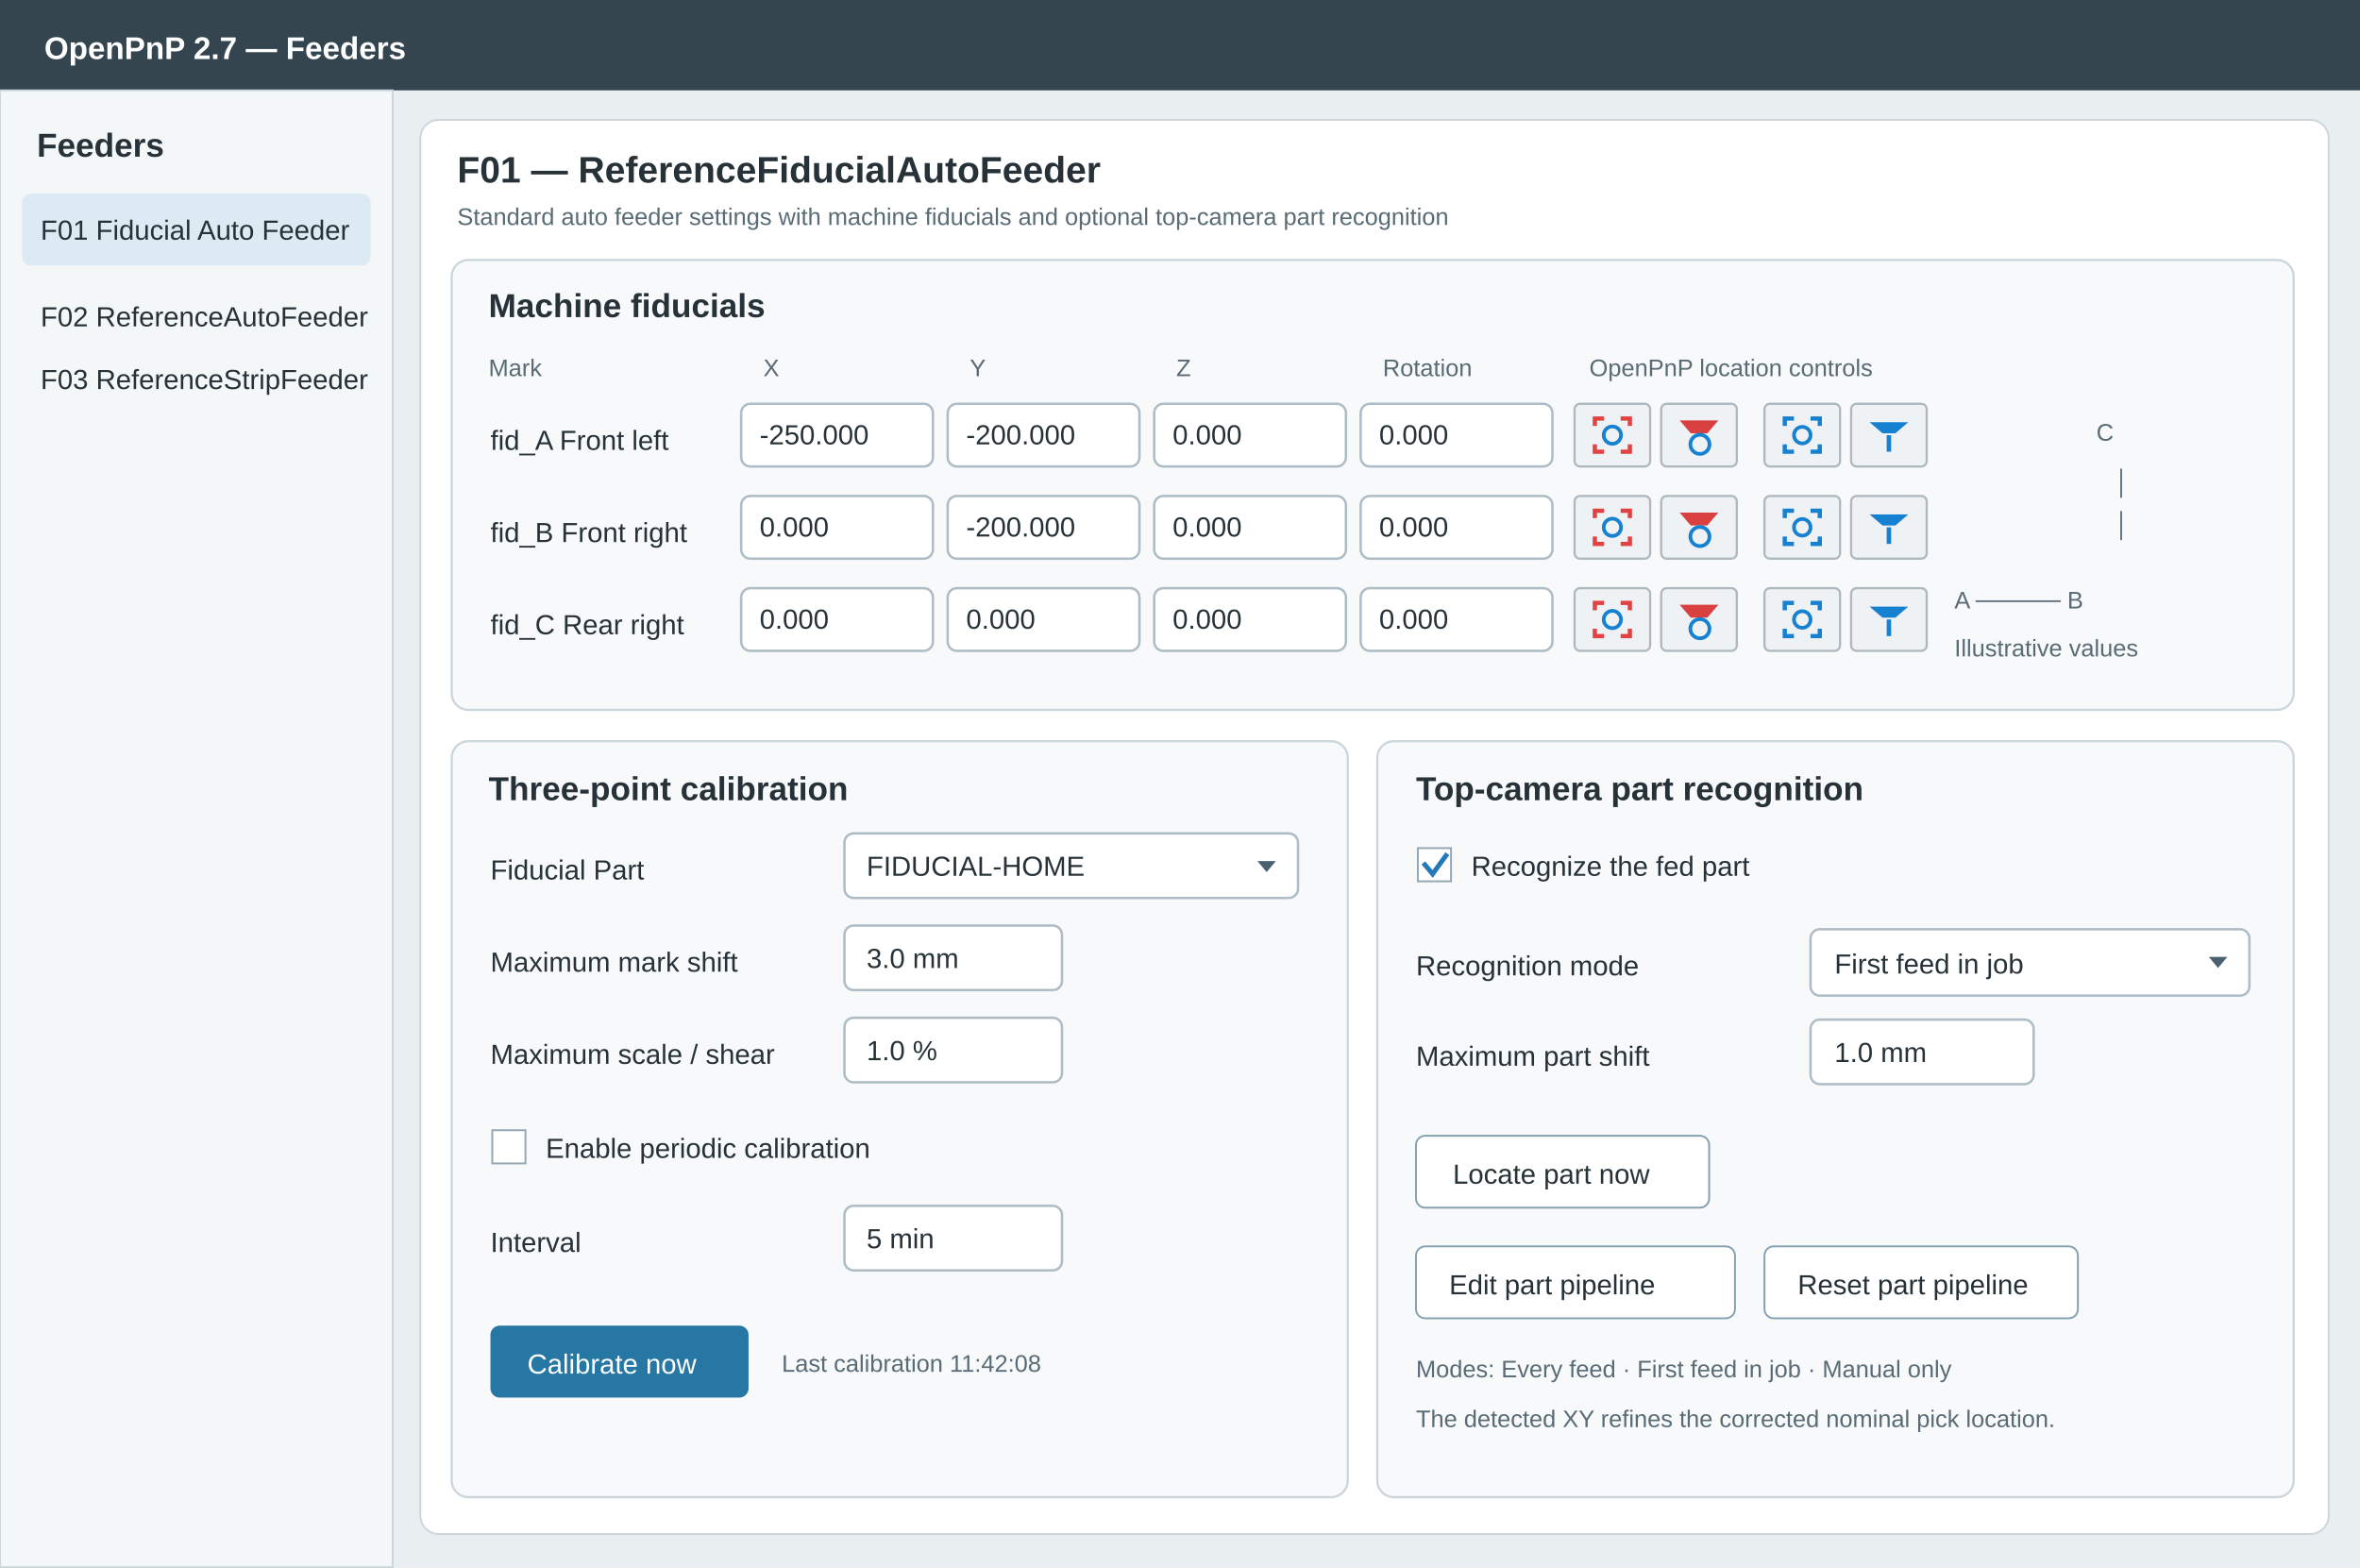
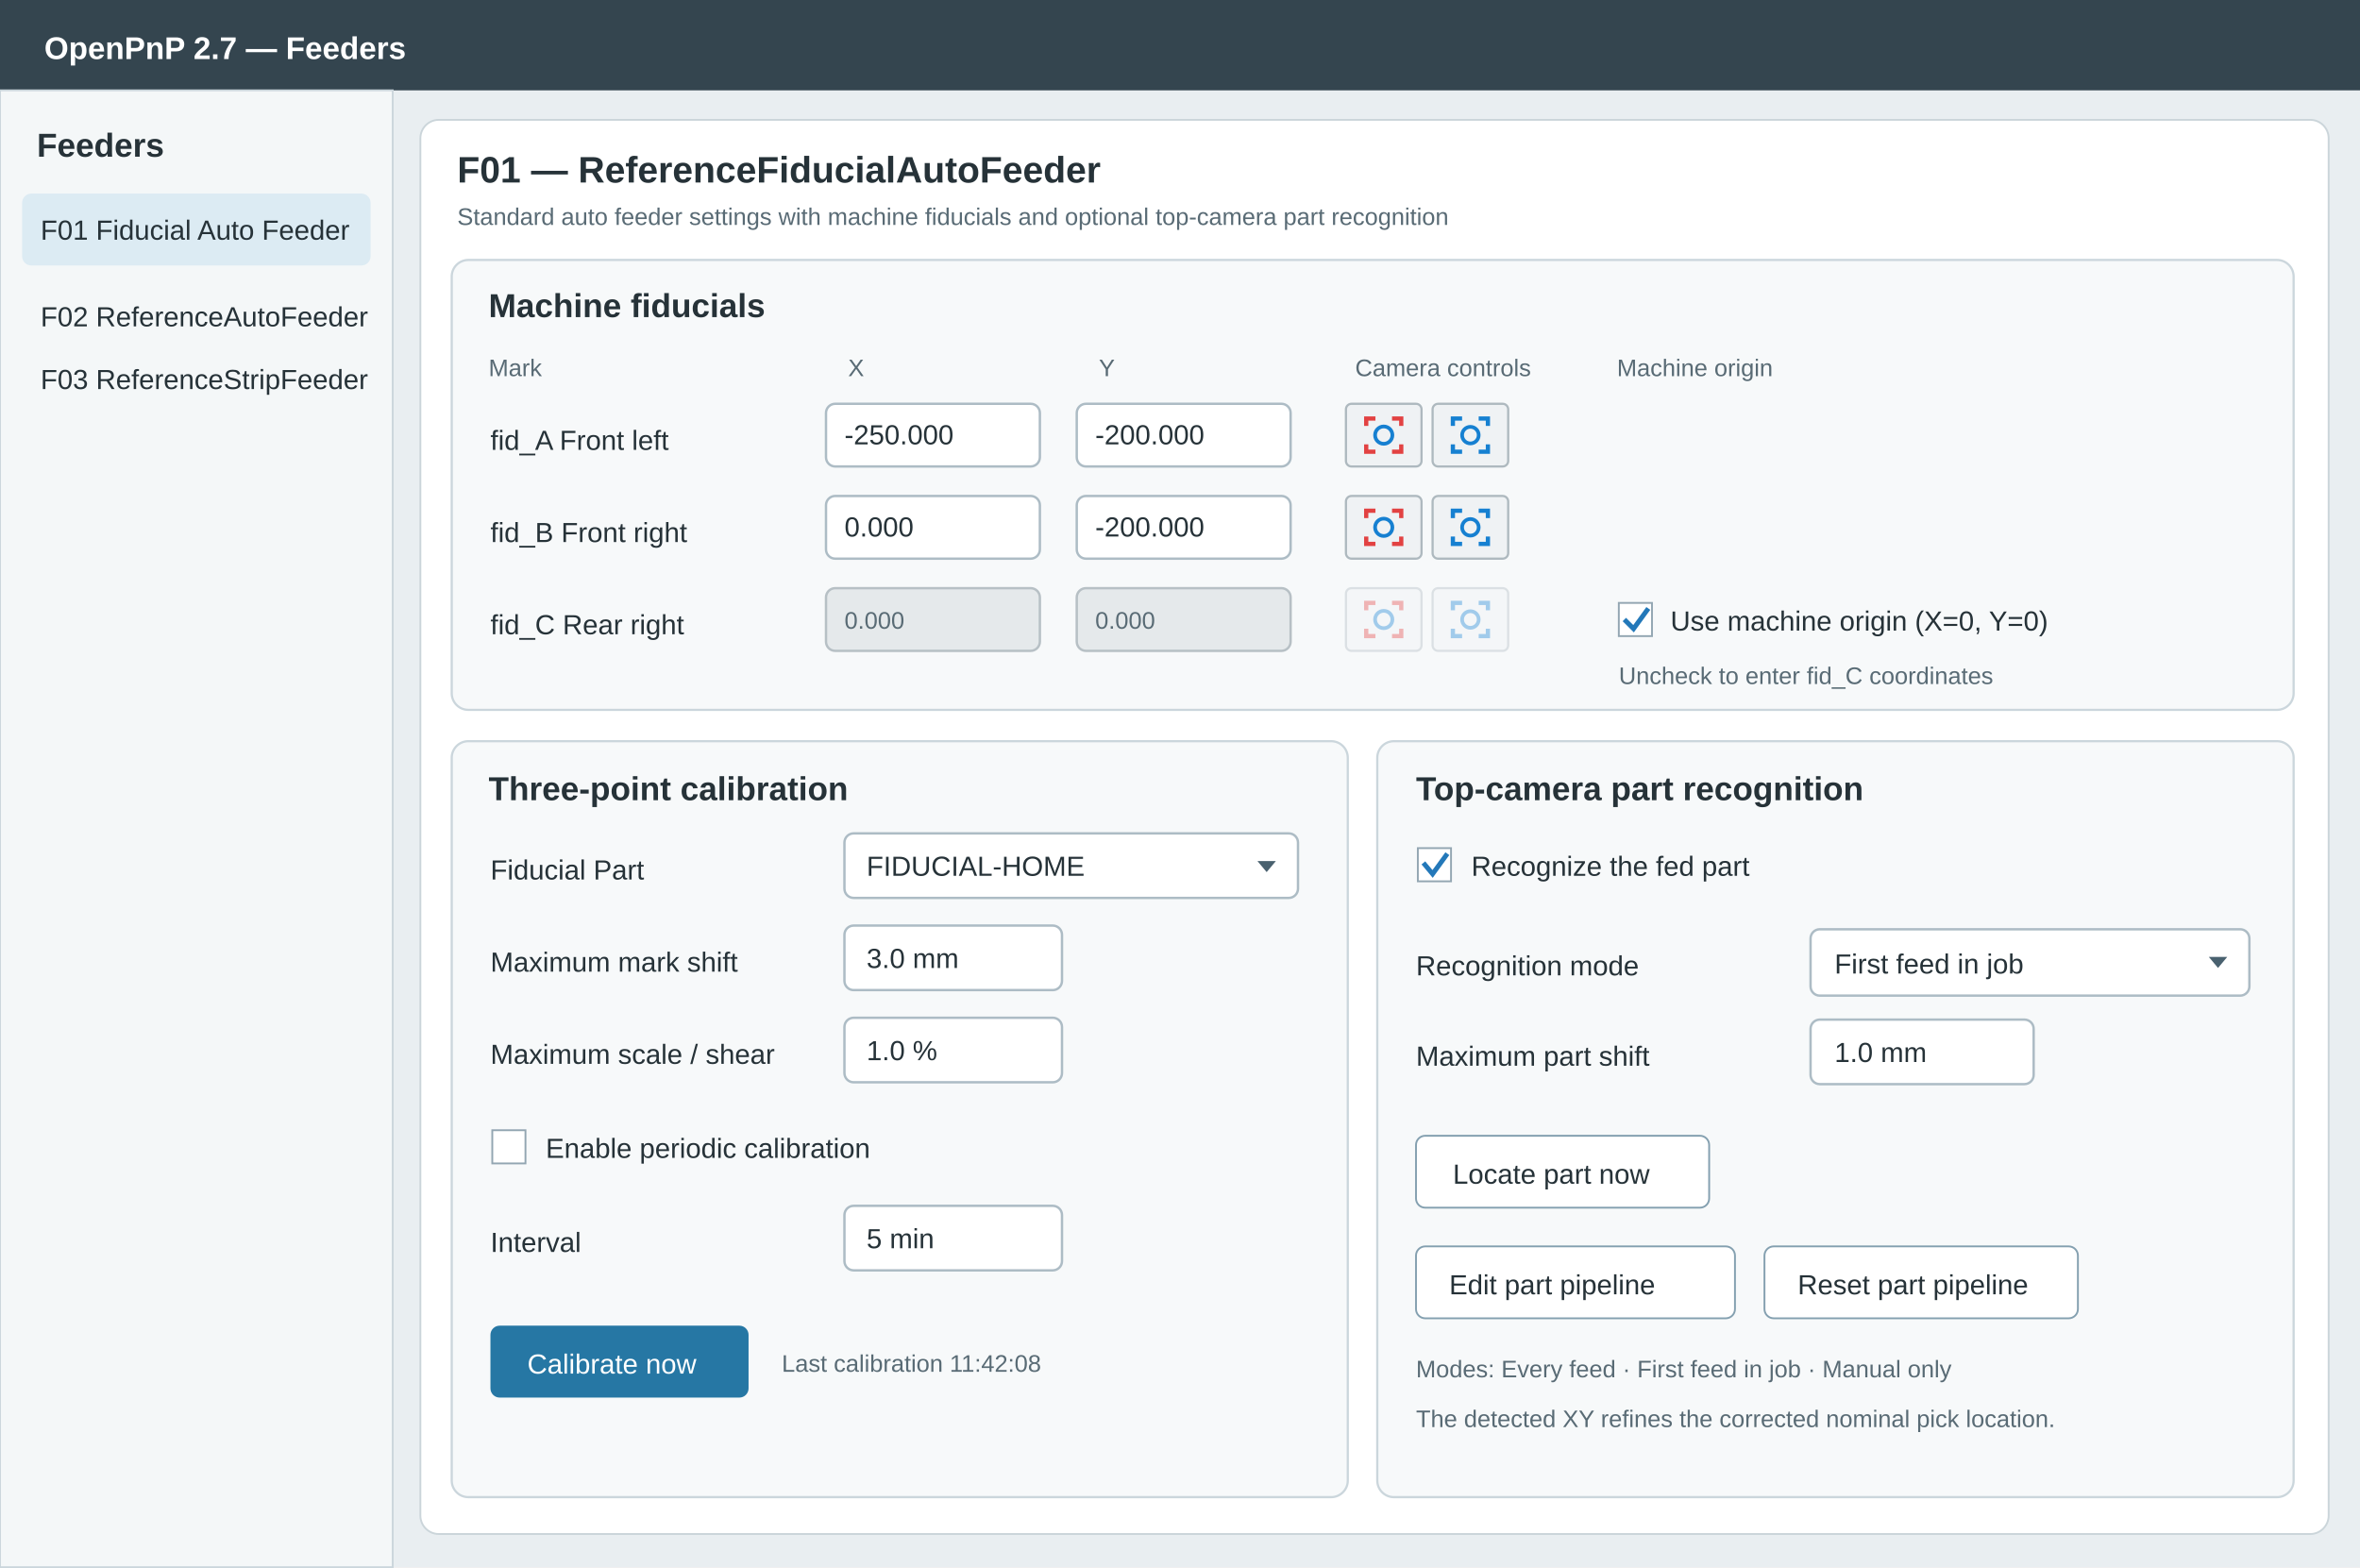
<svg xmlns="http://www.w3.org/2000/svg" width="1280" height="850" viewBox="0 0 1280 850">
  <defs>
    <style>
      text { font-family: 'Segoe UI', Arial, sans-serif; fill: #263238; }
      .title { font-size: 20px; font-weight: 700; } .section-title { font-size: 18px; font-weight: 700; }
      .label { font-size: 15px; } .small { font-size: 13px; fill: #596b75; }
      .field { fill: #fff; stroke: #adbcc5; stroke-width: 1.3; rx: 5; }
      .section { fill: #f7f9fa; stroke: #cbd6dc; stroke-width: 1.2; rx: 9; }
      .button { fill: #eff2f4; stroke: #aeb9bf; stroke-width: 1.2; rx: 3; }
+       .disabled { fill: #e5e9eb; stroke: #b7c0c5; stroke-width: 1.3; rx: 5; }
      .light { fill: #fff; }
    </style>
    <g id="location-controls">
      <rect x="0" y="0" width="41" height="34" class="button" />
      <path d="M11 12 V8 H16 M25 8 H30 V12 M11 22 V26 H16 M25 26 H30 V22" fill="none" stroke="#e24242" stroke-width="2.3" />
      <circle cx="20.5" cy="17" r="4.7" fill="none" stroke="#1680d1" stroke-width="2" />
      <rect x="47" y="0" width="41" height="34" class="button" />
-       <path d="M57 9 H78 L72 16 H63 Z" fill="#d94141" />
-       <circle cx="68" cy="22" r="5.2" fill="none" stroke="#1680d1" stroke-width="2" />
-       <rect x="103" y="0" width="41" height="34" class="button" />
-       <path d="M114 12 V8 H119 M128 8 H133 V12 M114 22 V26 H119 M128 26 H133 V22" fill="none" stroke="#1680d1" stroke-width="2.3" />
-       <circle cx="123.5" cy="17" r="4.5" fill="none" stroke="#1680d1" stroke-width="2" />
-       <rect x="150" y="0" width="41" height="34" class="button" />
-       <path d="M160 10 H181 L174 16 H167 Z" fill="#1680d1" />
-       <path d="M170.5 17 V26" stroke="#1680d1" stroke-width="2.4" />
+       <path d="M58 12 V8 H63 M72 8 H77 V12 M58 22 V26 H63 M72 26 H77 V22" fill="none" stroke="#1680d1" stroke-width="2.3" />
+       <circle cx="67.5" cy="17" r="4.5" fill="none" stroke="#1680d1" stroke-width="2" />
    </g>
  </defs>
  <rect width="1280" height="850" fill="#e9eef1" />
  <rect width="1280" height="49" fill="#34454f" />
  <text x="24" y="32" class="light" font-size="17" font-weight="700">OpenPnP 2.7 — Feeders</text>
  <rect x="0" y="49" width="213" height="801" fill="#f4f7f8" stroke="#cbd6dc" />
  <text x="20" y="85" class="section-title">Feeders</text>
  <rect x="12" y="105" width="189" height="39" rx="5" fill="#dcebf3" />
  <text x="22" y="130" class="label">F01  Fiducial Auto Feeder</text>
  <text x="22" y="177" class="label">F02  ReferenceAutoFeeder</text>
  <text x="22" y="211" class="label">F03  ReferenceStripFeeder</text>
  <rect x="228" y="65" width="1035" height="767" rx="10" fill="#fff" stroke="#cbd5da" />
  <text x="248" y="99" class="title">F01 — ReferenceFiducialAutoFeeder</text>
  <text x="248" y="122" class="small">Standard auto feeder settings with machine fiducials and optional top-camera part recognition</text>
  <rect x="245" y="141" width="999" height="244" class="section" />
  <text x="265" y="172" class="section-title">Machine fiducials</text>
  <text x="265" y="204" class="small">Mark</text>
-   <text x="414" y="204" class="small">X</text>
-   <text x="526" y="204" class="small">Y</text>
-   <text x="638" y="204" class="small">Z</text>
-   <text x="750" y="204" class="small">Rotation</text>
-   <text x="862" y="204" class="small">OpenPnP location controls</text>
+   <text x="460" y="204" class="small">X</text>
+   <text x="596" y="204" class="small">Y</text>
+   <text x="735" y="204" class="small">Camera controls</text>
+   <text x="877" y="204" class="small">Machine origin</text>
  <text x="266" y="244" class="label">fid_A  Front left</text>
  <text x="266" y="294" class="label">fid_B  Front right</text>
  <text x="266" y="344" class="label">fid_C  Rear right</text>
  <g>
-     <rect x="402" y="219" width="104" height="34" class="field" />
-     <text x="412" y="241" class="label">-250.000</text>
-     <rect x="514" y="219" width="104" height="34" class="field" />
-     <text x="524" y="241" class="label">-200.000</text>
-     <rect x="626" y="219" width="104" height="34" class="field" />
-     <text x="636" y="241" class="label">0.000</text>
-     <rect x="738" y="219" width="104" height="34" class="field" />
-     <text x="748" y="241" class="label">0.000</text>
-     <use href="#location-controls" x="854" y="219" />
+     <rect x="448" y="219" width="116" height="34" class="field" />
+     <text x="458" y="241" class="label">-250.000</text>
+     <rect x="584" y="219" width="116" height="34" class="field" />
+     <text x="594" y="241" class="label">-200.000</text>
+     <use href="#location-controls" x="730" y="219" />
  </g>
  <g>
-     <rect x="402" y="269" width="104" height="34" class="field" />
-     <text x="412" y="291" class="label">0.000</text>
-     <rect x="514" y="269" width="104" height="34" class="field" />
-     <text x="524" y="291" class="label">-200.000</text>
-     <rect x="626" y="269" width="104" height="34" class="field" />
-     <text x="636" y="291" class="label">0.000</text>
-     <rect x="738" y="269" width="104" height="34" class="field" />
-     <text x="748" y="291" class="label">0.000</text>
-     <use href="#location-controls" x="854" y="269" />
+     <rect x="448" y="269" width="116" height="34" class="field" />
+     <text x="458" y="291" class="label">0.000</text>
+     <rect x="584" y="269" width="116" height="34" class="field" />
+     <text x="594" y="291" class="label">-200.000</text>
+     <use href="#location-controls" x="730" y="269" />
  </g>
  <g>
-     <rect x="402" y="319" width="104" height="34" class="field" />
-     <text x="412" y="341" class="label">0.000</text>
-     <rect x="514" y="319" width="104" height="34" class="field" />
-     <text x="524" y="341" class="label">0.000</text>
-     <rect x="626" y="319" width="104" height="34" class="field" />
-     <text x="636" y="341" class="label">0.000</text>
-     <rect x="738" y="319" width="104" height="34" class="field" />
-     <text x="748" y="341" class="label">0.000</text>
-     <use href="#location-controls" x="854" y="319" />
+     <rect x="448" y="319" width="116" height="34" class="disabled" />
+     <text x="458" y="341" class="small">0.000</text>
+     <rect x="584" y="319" width="116" height="34" class="disabled" />
+     <text x="594" y="341" class="small">0.000</text>
+     <use href="#location-controls" x="730" y="319" opacity="0.38" />
  </g>
-   <text x="1137" y="239" class="small">C</text>
-   <text x="1147" y="266" class="small">│</text>
-   <text x="1147" y="289" class="small">│</text>
-   <text x="1060" y="330" class="small">A ───── B</text>
-   <text x="1060" y="356" class="small">Illustrative values</text>
+   <rect x="878" y="327" width="18" height="18" fill="#fff" stroke="#93a6b2" />
+   <path d="M881 336 L886 341 L894 330" fill="none" stroke="#2378b9" stroke-width="2.6" />
+   <text x="906" y="342" class="label">Use machine origin (X=0, Y=0)</text>
+   <text x="878" y="371" class="small">Uncheck to enter fid_C coordinates</text>
  <rect x="245" y="402" width="486" height="410" class="section" />
  <text x="265" y="434" class="section-title">Three-point calibration</text>
  <text x="266" y="477" class="label">Fiducial Part</text>
  <rect x="458" y="452" width="246" height="35" class="field" />
  <text x="470" y="475" class="label">FIDUCIAL-HOME</text>
  <path d="M682 467 L692 467 L687 473 Z" fill="#49616f" />
  <text x="266" y="527" class="label">Maximum mark shift</text>
  <rect x="458" y="502" width="118" height="35" class="field" />
  <text x="470" y="525" class="label">3.0 mm</text>
  <text x="266" y="577" class="label">Maximum scale / shear</text>
  <rect x="458" y="552" width="118" height="35" class="field" />
  <text x="470" y="575" class="label">1.0 %</text>
  <rect x="267" y="613" width="18" height="18" fill="#fff" stroke="#93a6b2" />
  <text x="296" y="628" class="label">Enable periodic calibration</text>
  <text x="266" y="679" class="label">Interval</text>
  <rect x="458" y="654" width="118" height="35" class="field" />
  <text x="470" y="677" class="label">5 min</text>
  <rect x="266" y="719" width="140" height="39" rx="5" fill="#2677a4" />
  <text x="286" y="745" class="label light">Calibrate now</text>
  <text x="424" y="744" class="small">Last calibration 11:42:08</text>
  <rect x="747" y="402" width="497" height="410" class="section" />
  <text x="768" y="434" class="section-title">Top-camera part recognition</text>
  <rect x="769" y="460" width="18" height="18" fill="#fff" stroke="#93a6b2" />
  <path d="M772 468 L777 474 L785 463" fill="none" stroke="#2378b9" stroke-width="2.6" />
  <text x="798" y="475" class="label">Recognize the fed part</text>
  <text x="768" y="529" class="label">Recognition mode</text>
  <rect x="982" y="504" width="238" height="36" class="field" />
  <text x="995" y="528" class="label">First feed in job</text>
  <path d="M1198 519 L1208 519 L1203 525 Z" fill="#49616f" />
  <text x="768" y="578" class="label">Maximum part shift</text>
  <rect x="982" y="553" width="121" height="35" class="field" />
  <text x="995" y="576" class="label">1.0 mm</text>
  <rect x="768" y="616" width="159" height="39" rx="5" fill="#fff" stroke="#84a0b0" />
  <text x="788" y="642" class="label">Locate part now</text>
  <rect x="768" y="676" width="173" height="39" rx="5" fill="#fff" stroke="#84a0b0" />
  <text x="786" y="702" class="label">Edit part pipeline</text>
  <rect x="957" y="676" width="170" height="39" rx="5" fill="#fff" stroke="#84a0b0" />
  <text x="975" y="702" class="label">Reset part pipeline</text>
  <text x="768" y="747" class="small">Modes: Every feed · First feed in job · Manual only</text>
  <text x="768" y="774" class="small">The detected XY refines the corrected nominal pick location.</text>
</svg>
